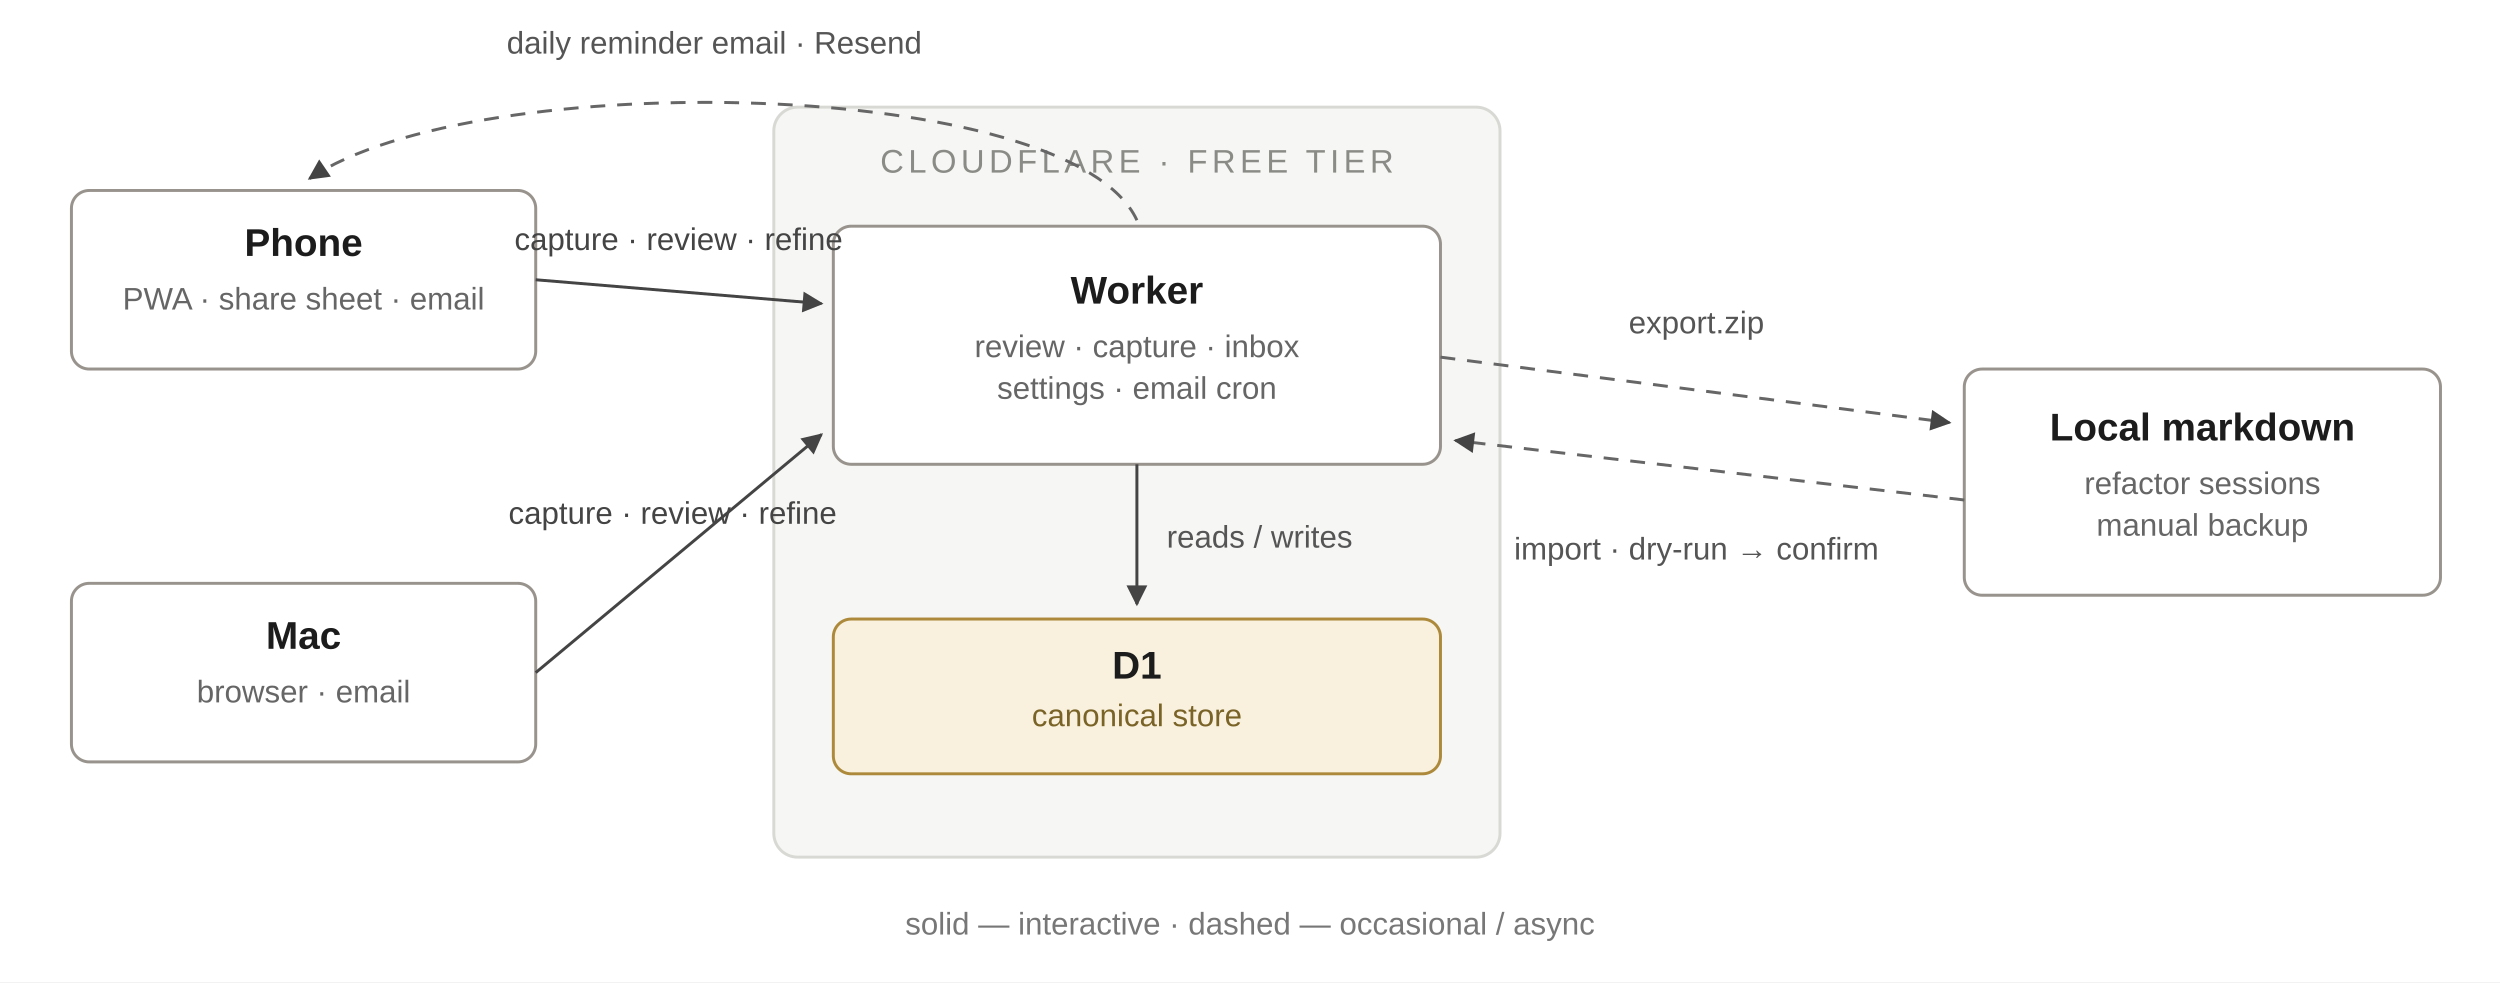
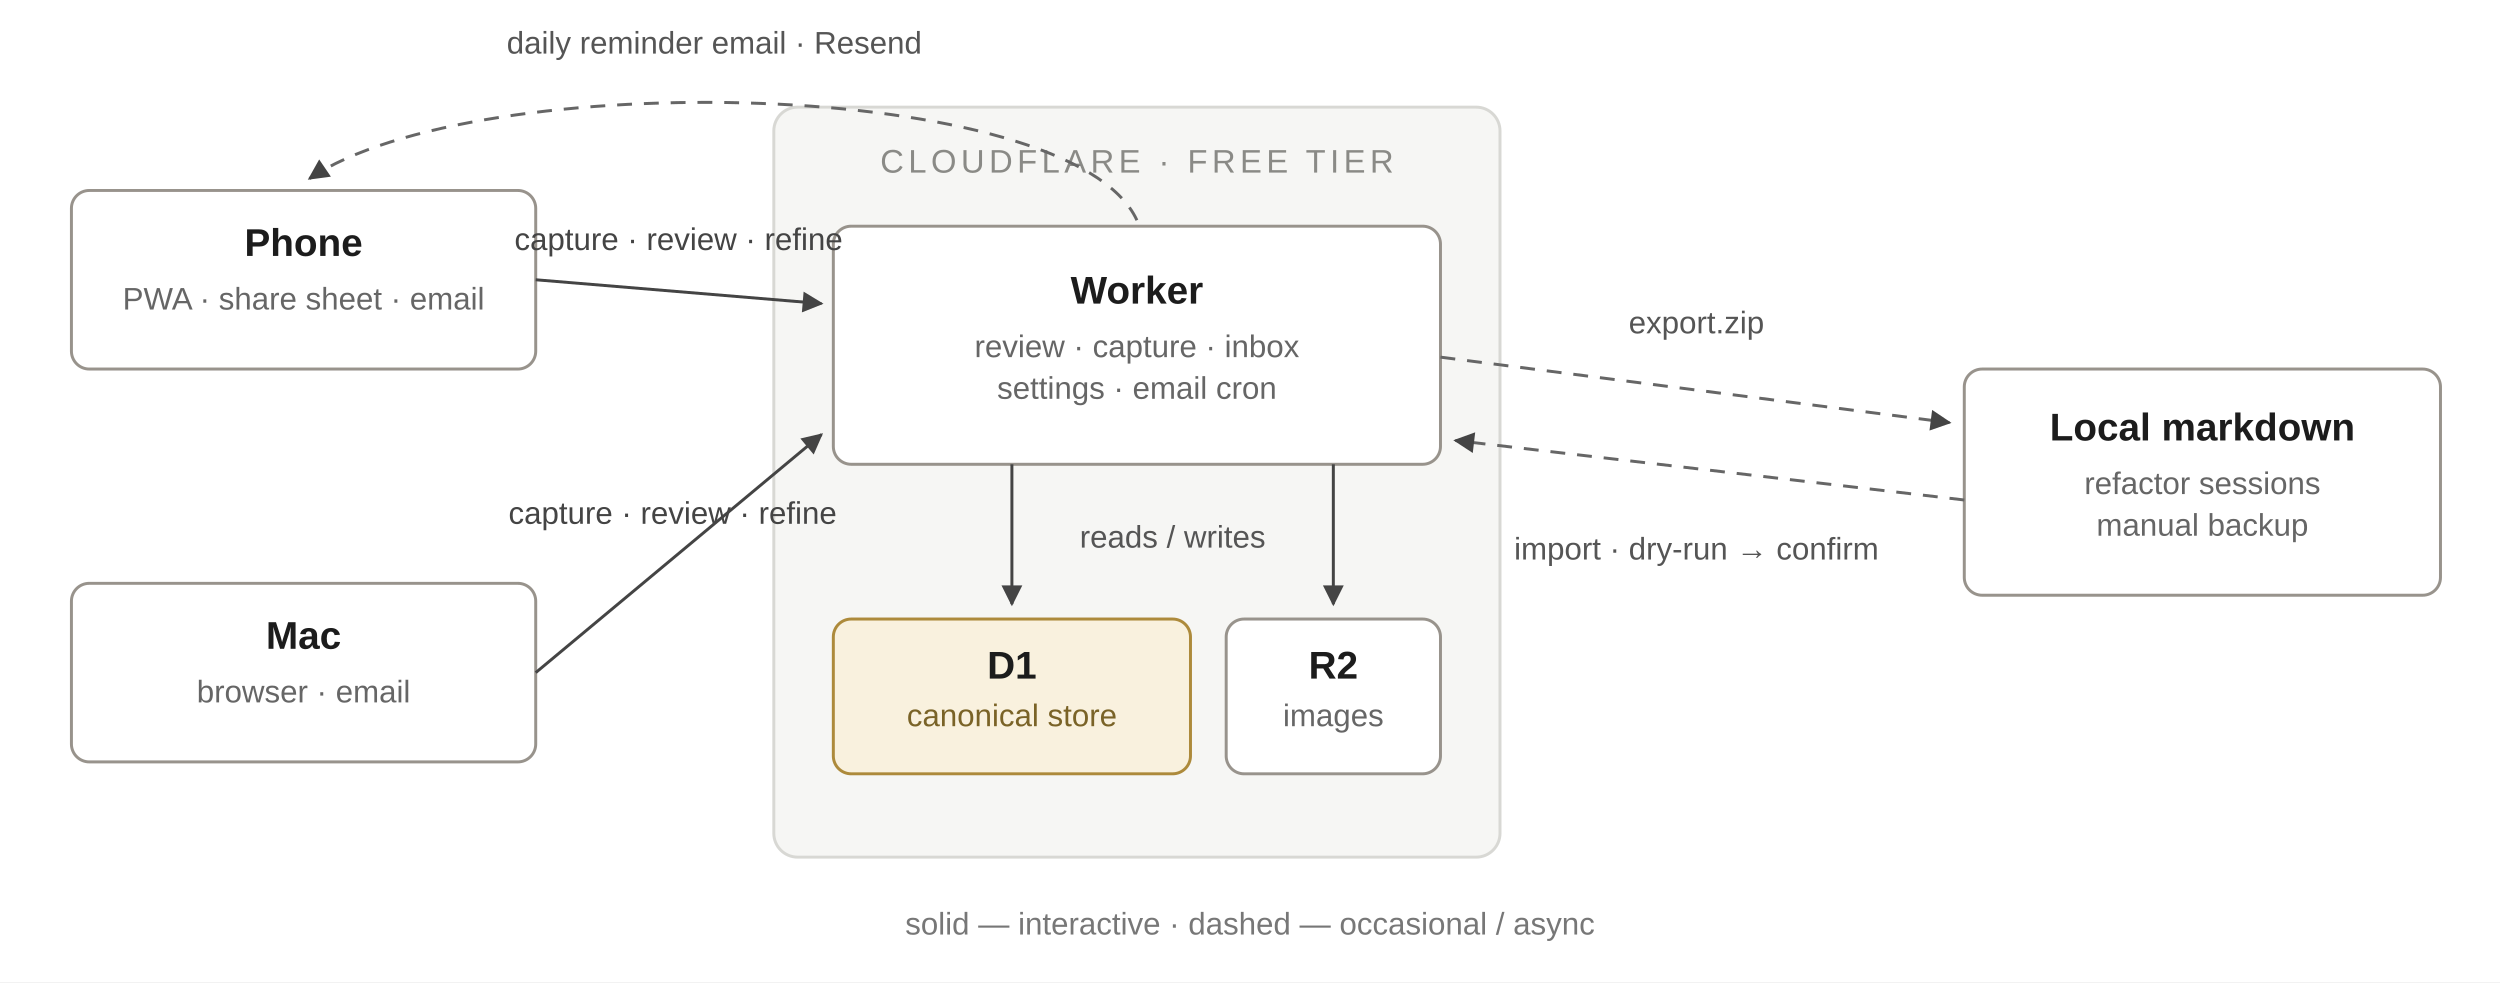
- <svg xmlns="http://www.w3.org/2000/svg" viewBox="0 0 840 330" role="img" aria-label="One Cloudflare Worker backed by D1 serves phone and Mac; occasional export and import to local markdown; a daily reminder email starts the review loop" font-family="'Helvetica Neue', Arial, sans-serif">
+ <svg xmlns="http://www.w3.org/2000/svg" viewBox="0 0 840 330" role="img" aria-label="One Cloudflare Worker backed by D1 and R2 serves phone and Mac; occasional export and import to local markdown; a daily reminder email starts the review loop" font-family="'Helvetica Neue', Arial, sans-serif">
  <defs>
    <marker id="arr" viewBox="0 0 10 10" refX="9" refY="5" markerWidth="7" markerHeight="7" orient="auto-start-reverse">
      <path d="M0,0 L10,5 L0,10 z" fill="#444444" />
    </marker>
  </defs>
  <rect x="0" y="0" width="840" height="330" fill="#ffffff" />
  <rect x="260" y="36" width="244" height="252" rx="8" fill="#f6f6f4" stroke="#d8d8d4" />
  <text x="382" y="58" text-anchor="middle" font-size="11" letter-spacing="1.5" fill="#8a8a86">CLOUDFLARE · FREE TIER</text>
  <rect x="280" y="76" width="204" height="80" rx="6" fill="#ffffff" stroke="#98938c" />
  <text x="382" y="102" text-anchor="middle" font-size="13" font-weight="600" fill="#1c1c1c">Worker</text>
  <text x="382" y="120" text-anchor="middle" font-size="10.5" fill="#666666">review · capture · inbox</text>
  <text x="382" y="134" text-anchor="middle" font-size="10.5" fill="#666666">settings · email cron</text>
-   <rect x="280" y="208" width="204" height="52" rx="6" fill="#f9f1de" stroke="#ad8a3b" />
-   <text x="382" y="228" text-anchor="middle" font-size="13" font-weight="600" fill="#1c1c1c">D1</text>
-   <text x="382" y="244" text-anchor="middle" font-size="10.5" fill="#7a6327">canonical store</text>
-   <line x1="382" y1="156" x2="382" y2="203" stroke="#444444" marker-end="url(#arr)" />
-   <text x="392" y="184" text-anchor="start" font-size="10.5" fill="#555555">reads / writes</text>
+   <rect x="280" y="208" width="120" height="52" rx="6" fill="#f9f1de" stroke="#ad8a3b" />
+   <text x="340" y="228" text-anchor="middle" font-size="13" font-weight="600" fill="#1c1c1c">D1</text>
+   <text x="340" y="244" text-anchor="middle" font-size="10.5" fill="#7a6327">canonical store</text>
+   <rect x="412" y="208" width="72" height="52" rx="6" fill="#ffffff" stroke="#98938c" />
+   <text x="448" y="228" text-anchor="middle" font-size="13" font-weight="600" fill="#1c1c1c">R2</text>
+   <text x="448" y="244" text-anchor="middle" font-size="10.5" fill="#666666">images</text>
+   <line x1="340" y1="156" x2="340" y2="203" stroke="#444444" marker-end="url(#arr)" />
+   <line x1="448" y1="156" x2="448" y2="203" stroke="#444444" marker-end="url(#arr)" />
+   <text x="394" y="184" text-anchor="middle" font-size="10.5" fill="#555555">reads / writes</text>
  <rect x="24" y="64" width="156" height="60" rx="6" fill="#ffffff" stroke="#98938c" />
  <text x="102" y="86" text-anchor="middle" font-size="13" font-weight="600" fill="#1c1c1c">Phone</text>
  <text x="102" y="104" text-anchor="middle" font-size="10.5" fill="#666666">PWA · share sheet · email</text>
  <rect x="24" y="196" width="156" height="60" rx="6" fill="#ffffff" stroke="#98938c" />
  <text x="102" y="218" text-anchor="middle" font-size="13" font-weight="600" fill="#1c1c1c">Mac</text>
  <text x="102" y="236" text-anchor="middle" font-size="10.5" fill="#666666">browser · email</text>
  <line x1="180" y1="94" x2="276" y2="102" stroke="#444444" marker-end="url(#arr)" />
  <text x="228" y="84" text-anchor="middle" font-size="10.5" fill="#444444">capture · review · refine</text>
  <line x1="180" y1="226" x2="276" y2="146" stroke="#444444" marker-end="url(#arr)" />
  <text x="226" y="176" text-anchor="middle" font-size="10.5" fill="#444444">capture · review · refine</text>
  <path d="M 382,74 C 360,26 160,22 104,60" fill="none" stroke="#666666" stroke-dasharray="5 4" marker-end="url(#arr)" />
  <text x="240" y="18" text-anchor="middle" font-size="10.5" fill="#555555">daily reminder email · Resend</text>
  <rect x="660" y="124" width="160" height="76" rx="6" fill="#ffffff" stroke="#98938c" />
  <text x="740" y="148" text-anchor="middle" font-size="13" font-weight="600" fill="#1c1c1c">Local markdown</text>
  <text x="740" y="166" text-anchor="middle" font-size="10.5" fill="#666666">refactor sessions</text>
  <text x="740" y="180" text-anchor="middle" font-size="10.5" fill="#666666">manual backup</text>
  <line x1="484" y1="120" x2="655" y2="142" stroke="#666666" stroke-dasharray="5 4" marker-end="url(#arr)" />
  <text x="570" y="112" text-anchor="middle" font-size="10.5" fill="#555555">export.zip</text>
  <line x1="660" y1="168" x2="489" y2="148" stroke="#666666" stroke-dasharray="5 4" marker-end="url(#arr)" />
  <text x="570" y="188" text-anchor="middle" font-size="10.5" fill="#555555">import · dry-run → confirm</text>
  <text x="420" y="314" text-anchor="middle" font-size="10.5" fill="#777777">solid — interactive · dashed — occasional / async</text>
</svg>
